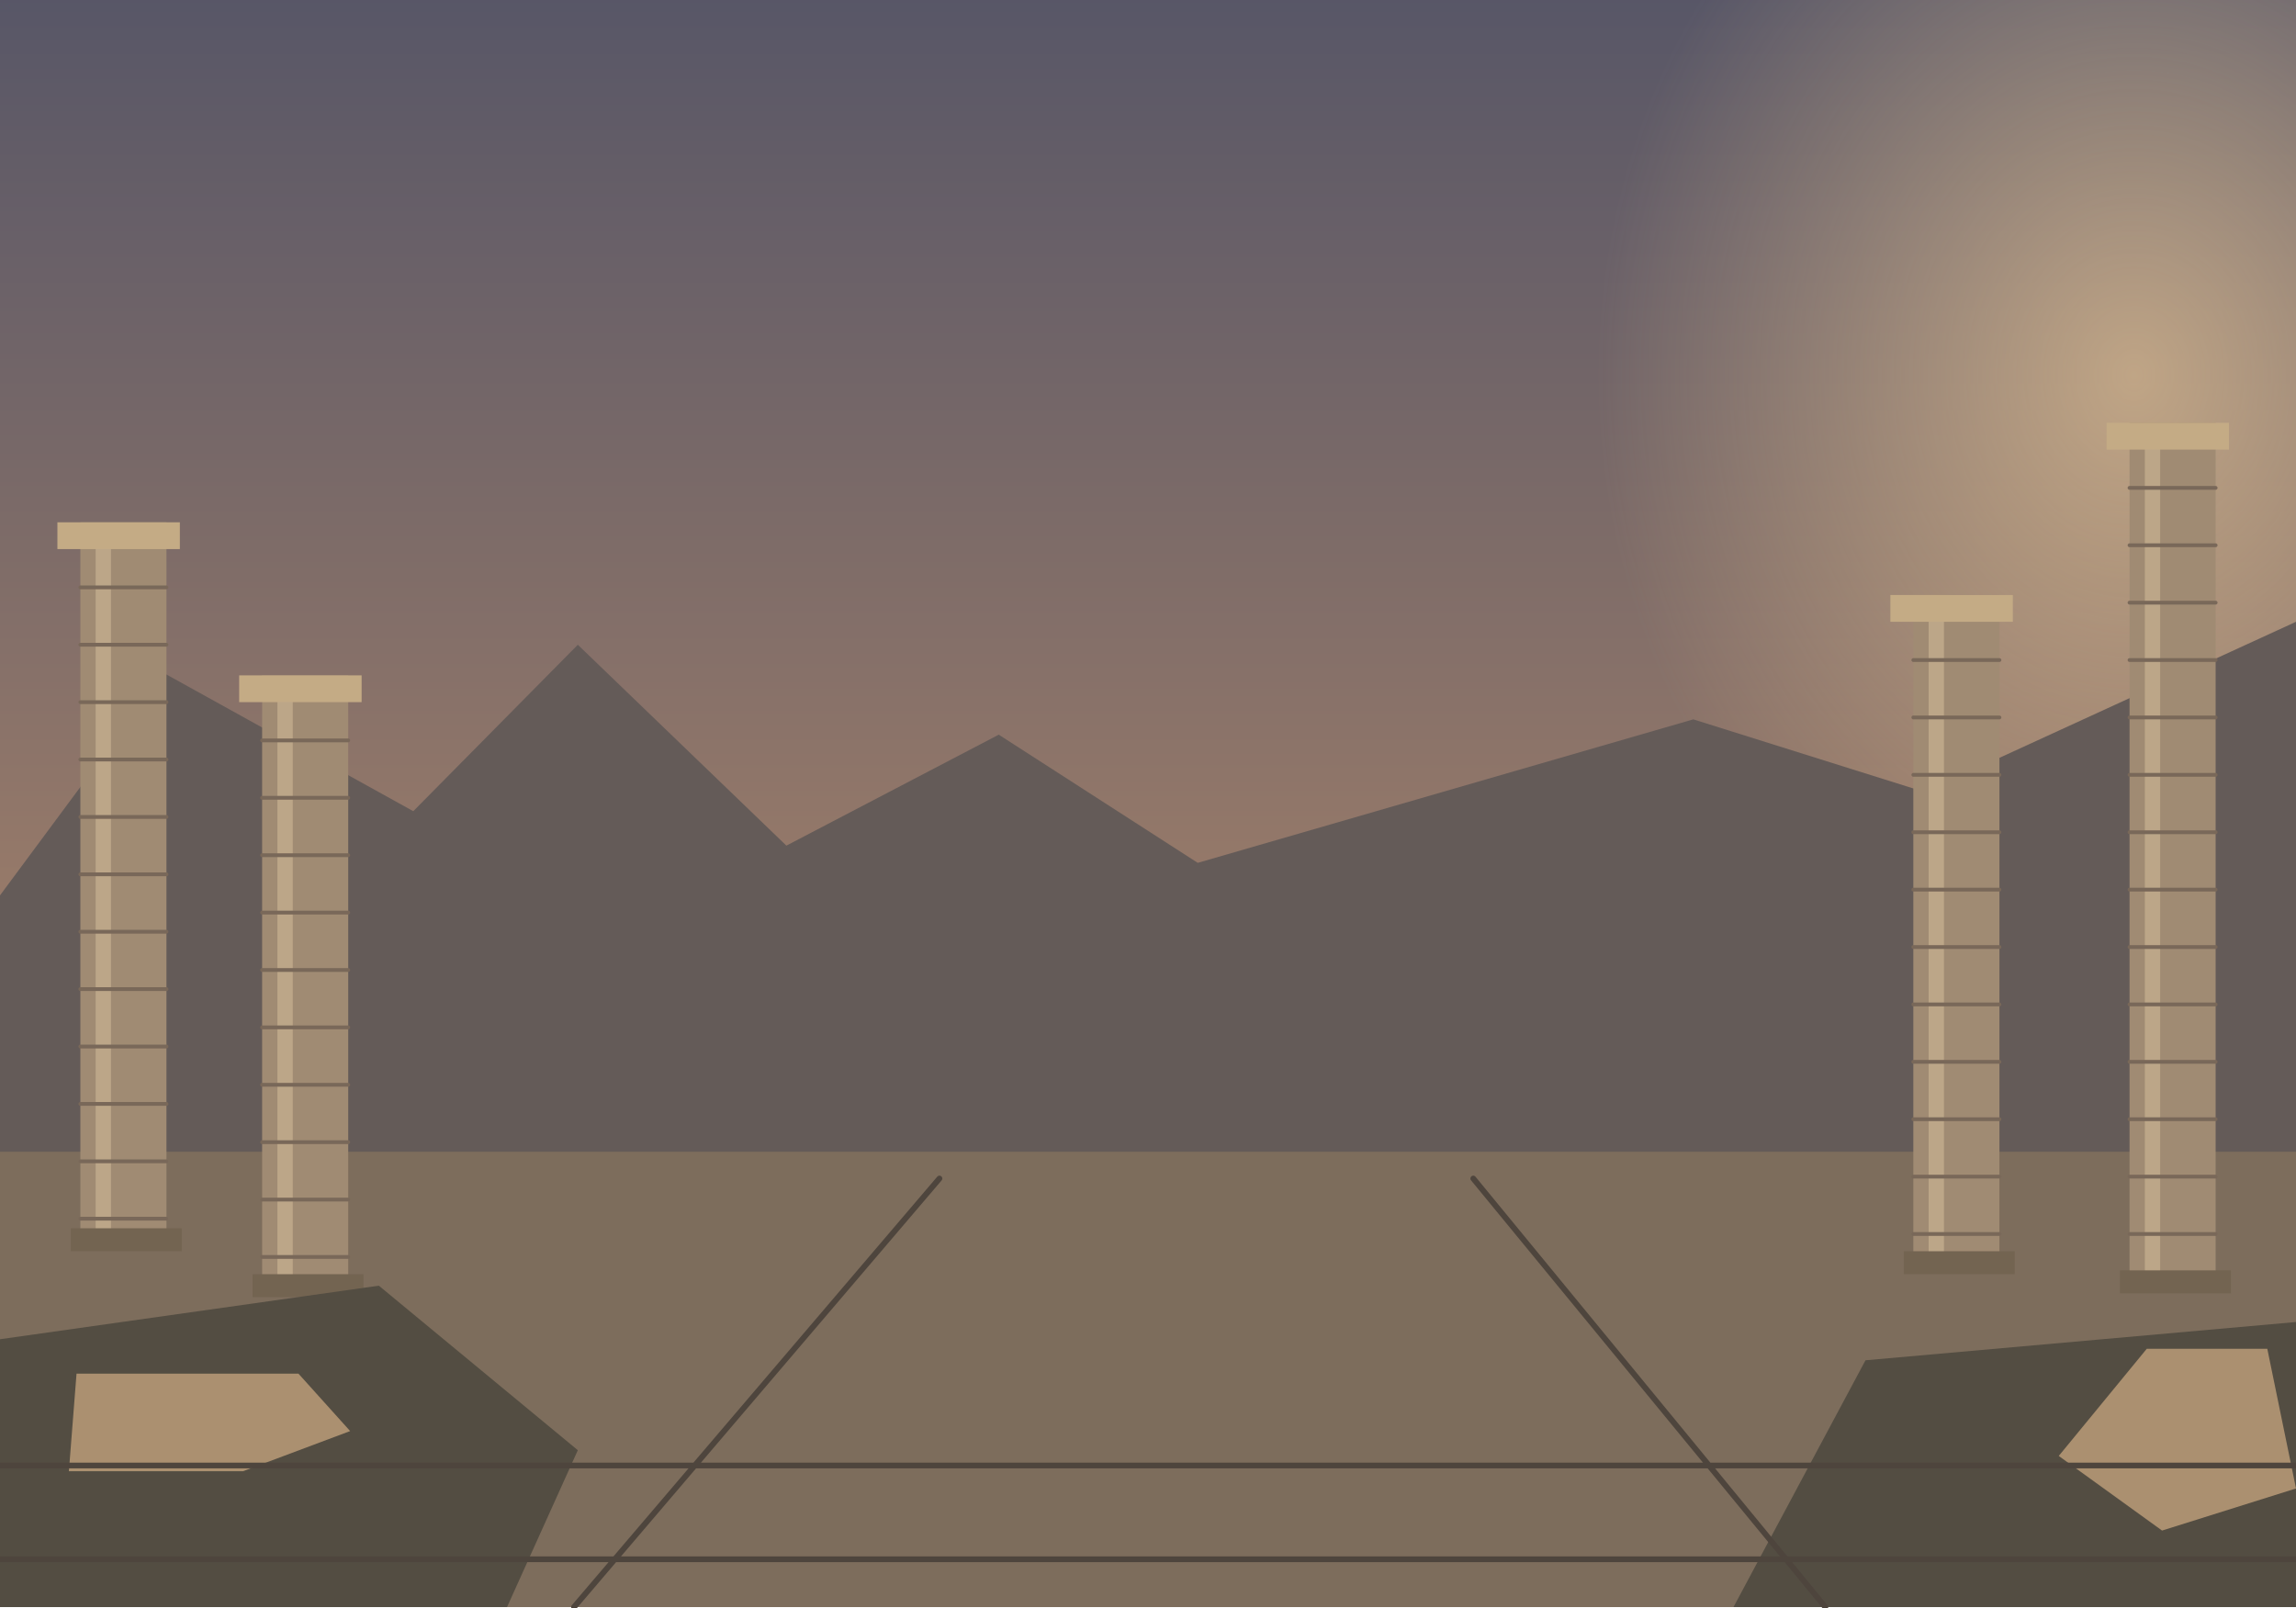
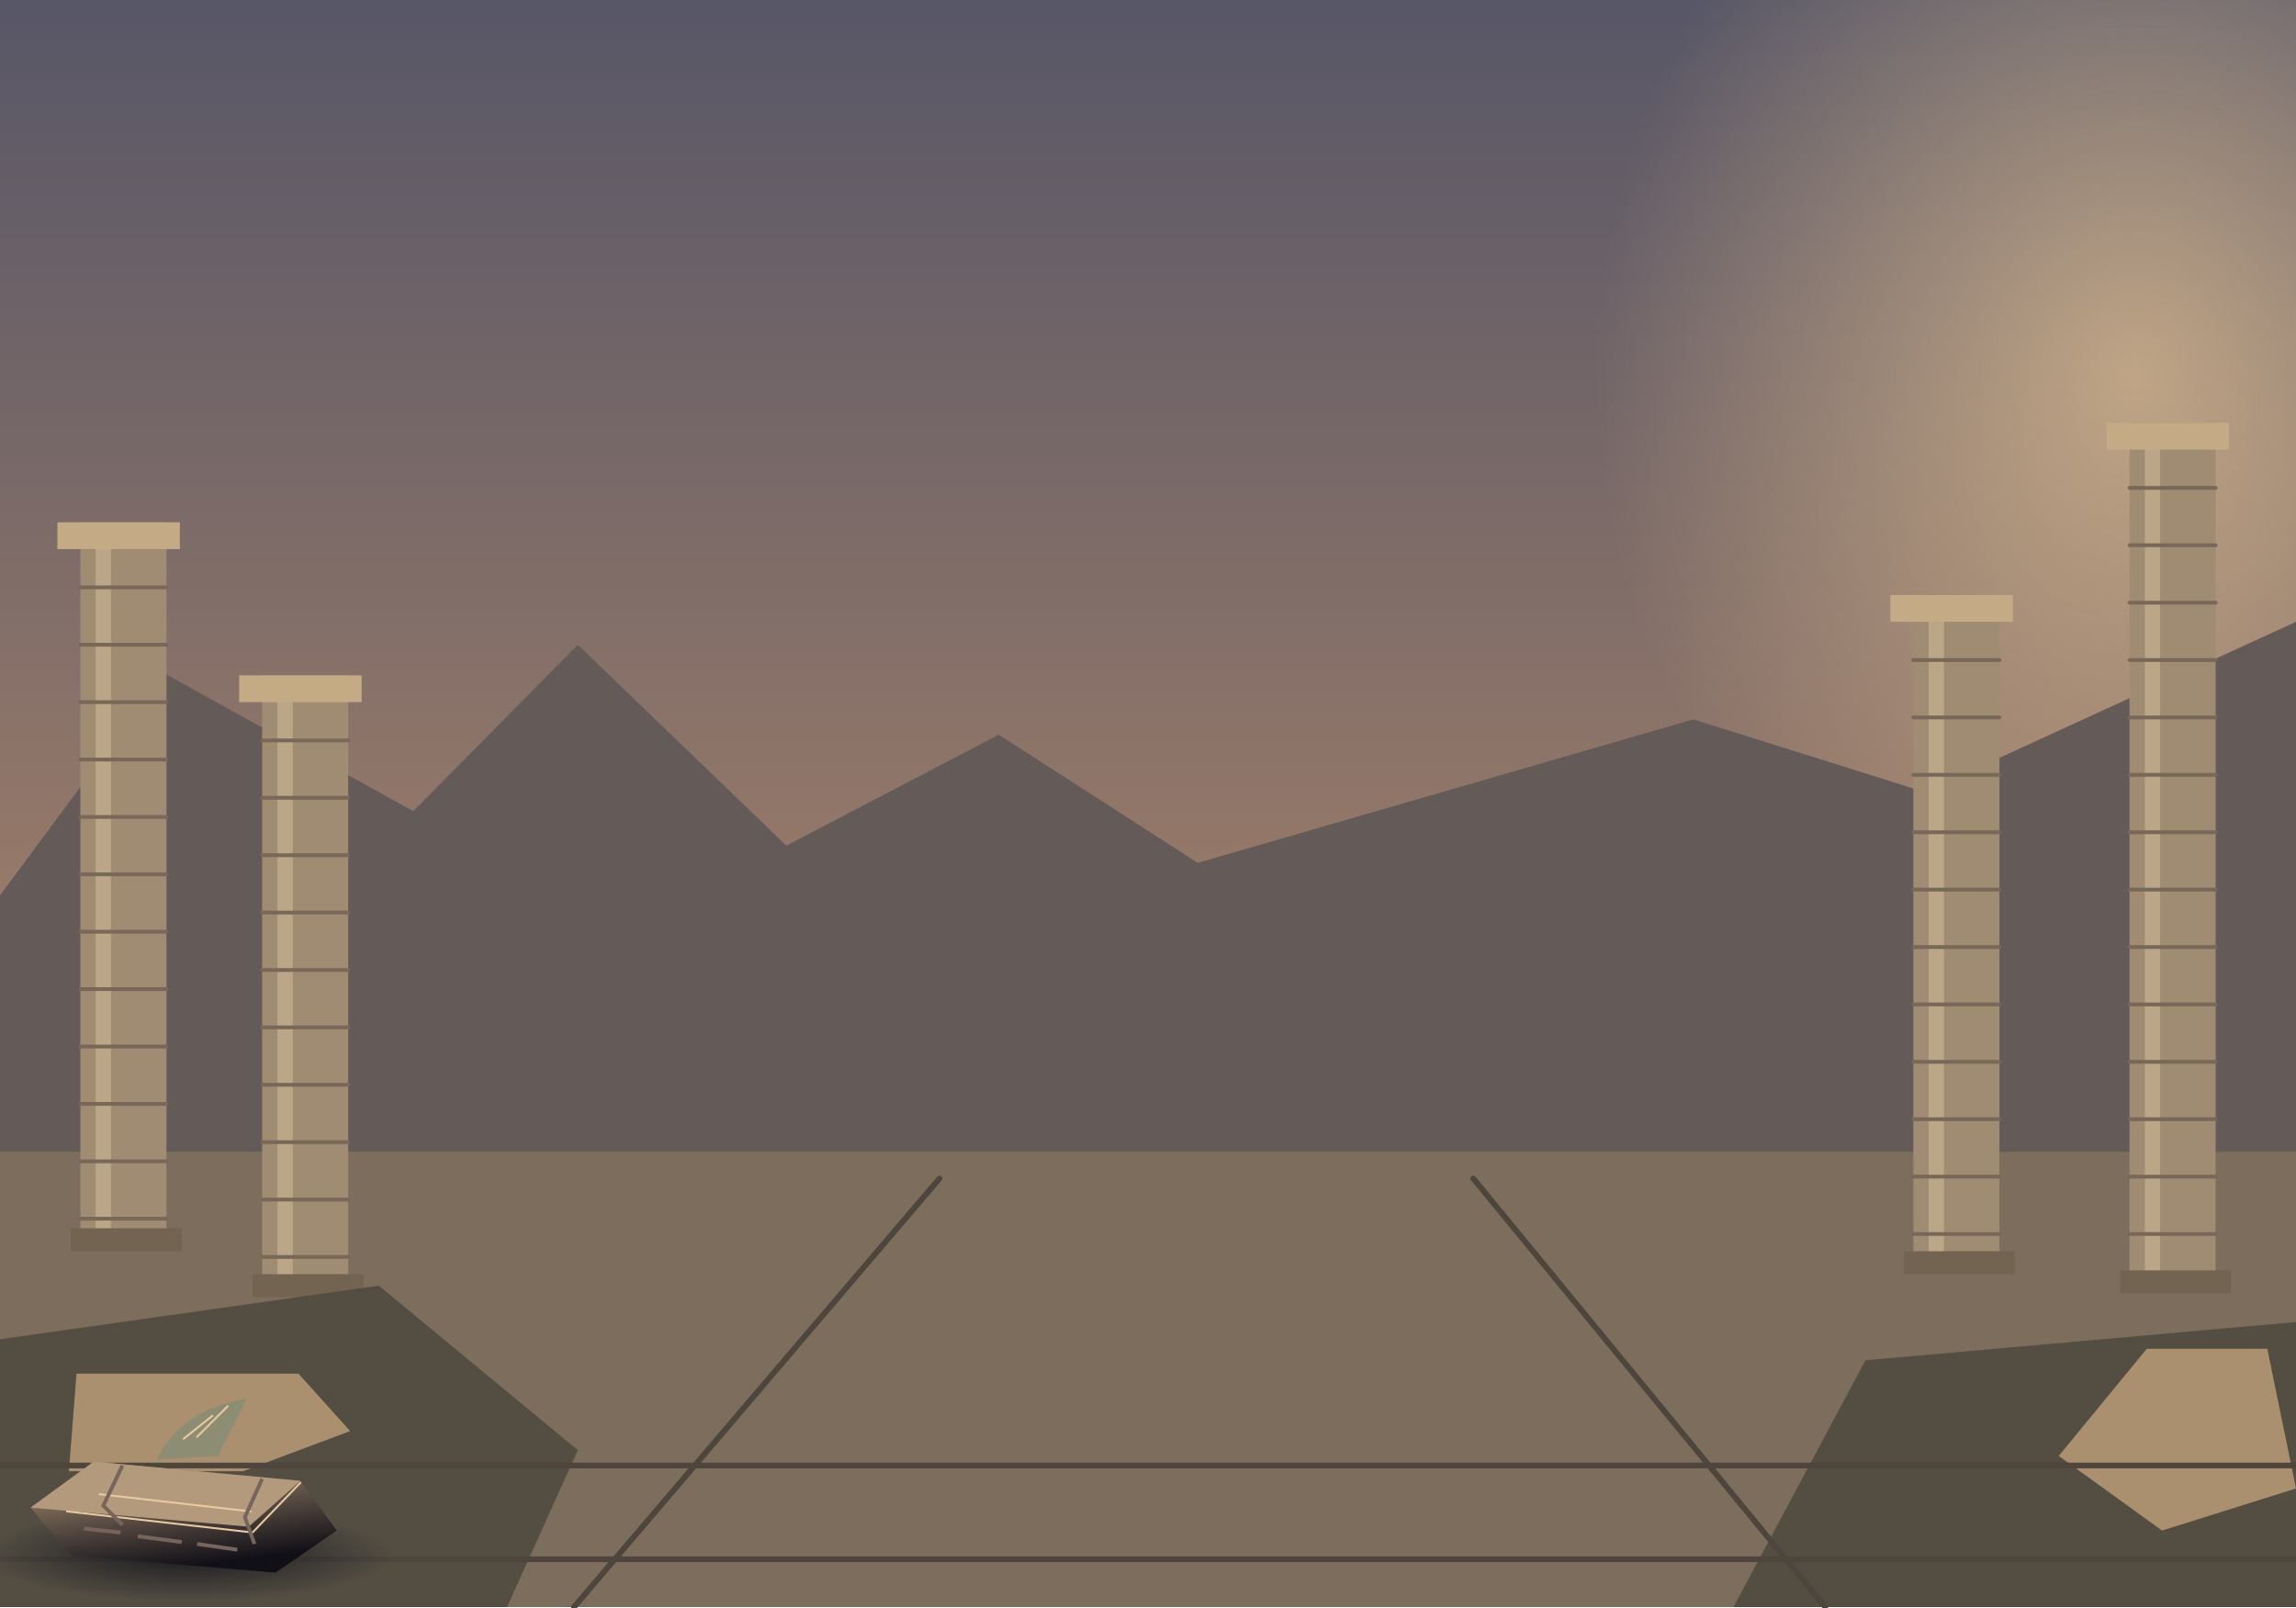
<svg xmlns="http://www.w3.org/2000/svg" viewBox="0 0 1200 840">
  <defs>
    <linearGradient id="sky" x2="0" y2="1">
      <stop stop-color="#575667" />
      <stop offset="1" stop-color="#c9966b" />
    </linearGradient>
    <radialGradient id="light">
      <stop stop-color="#ffd99e" stop-opacity=".55" />
      <stop offset="1" stop-color="#ffd99e" stop-opacity="0" />
    </radialGradient>
+     <linearGradient id="prop" x2=".37" y2="1">
+       <stop stop-color="#be9c71" />
+       <stop offset=".52" stop-color="#605248" />
+       <stop offset="1" stop-color="#121017" />
+     </linearGradient>
+     <radialGradient id="contact">
+       <stop stop-color="#0d1019" stop-opacity=".81" />
+       <stop offset="1" stop-color="#0d1019" stop-opacity="0" />
+     </radialGradient>
+     <style>.lit {fill:none;stroke:#e9caa0;stroke-linecap:round;stroke-linejoin:round}</style>
  </defs>
  <path fill="url(#sky)" d="M0 0h1200v840H0z" />
  <ellipse cx="1115" cy="196" rx="280" ry="335" fill="url(#light)" />
  <path d="M0 468l86-116 130 72 86-87 109 105 111-58 104 67 259-75 121 38 194-89v515H0z" fill="#645b58" />
  <path d="M0 602h1200v238H0z" fill="#7d6d5c" />
  <rect x="42" y="273" width="45" height="378" rx="0" fill="#a08b73" />
  <rect x="50" y="278" width="8" height="373" rx="0" fill="#bca688" />
  <rect x="30" y="273" width="64" height="14" rx="0" fill="#c4ab85" />
  <rect x="37" y="642" width="58" height="12" rx="0" fill="#736451" />
  <path d="M42 307h45" fill="#0000" stroke="#796859" stroke-width="2" stroke-linecap="round" stroke-linejoin="round" />
  <path d="M42 337h45" fill="#0000" stroke="#796859" stroke-width="2" stroke-linecap="round" stroke-linejoin="round" />
  <path d="M42 367h45" fill="#0000" stroke="#796859" stroke-width="2" stroke-linecap="round" stroke-linejoin="round" />
  <path d="M42 397h45" fill="#0000" stroke="#796859" stroke-width="2" stroke-linecap="round" stroke-linejoin="round" />
  <path d="M42 427h45" fill="#0000" stroke="#796859" stroke-width="2" stroke-linecap="round" stroke-linejoin="round" />
  <path d="M42 457h45" fill="#0000" stroke="#796859" stroke-width="2" stroke-linecap="round" stroke-linejoin="round" />
  <path d="M42 487h45" fill="#0000" stroke="#796859" stroke-width="2" stroke-linecap="round" stroke-linejoin="round" />
  <path d="M42 517h45" fill="#0000" stroke="#796859" stroke-width="2" stroke-linecap="round" stroke-linejoin="round" />
  <path d="M42 547h45" fill="#0000" stroke="#796859" stroke-width="2" stroke-linecap="round" stroke-linejoin="round" />
  <path d="M42 577h45" fill="#0000" stroke="#796859" stroke-width="2" stroke-linecap="round" stroke-linejoin="round" />
  <path d="M42 607h45" fill="#0000" stroke="#796859" stroke-width="2" stroke-linecap="round" stroke-linejoin="round" />
  <path d="M42 637h45" fill="#0000" stroke="#796859" stroke-width="2" stroke-linecap="round" stroke-linejoin="round" />
  <rect x="137" y="353" width="45" height="322" rx="0" fill="#a08b73" />
  <rect x="145" y="358" width="8" height="317" rx="0" fill="#bca688" />
  <rect x="125" y="353" width="64" height="14" rx="0" fill="#c4ab85" />
  <rect x="132" y="666" width="58" height="12" rx="0" fill="#736451" />
  <path d="M137 387h45" fill="#0000" stroke="#796859" stroke-width="2" stroke-linecap="round" stroke-linejoin="round" />
  <path d="M137 417h45" fill="#0000" stroke="#796859" stroke-width="2" stroke-linecap="round" stroke-linejoin="round" />
  <path d="M137 447h45" fill="#0000" stroke="#796859" stroke-width="2" stroke-linecap="round" stroke-linejoin="round" />
  <path d="M137 477h45" fill="#0000" stroke="#796859" stroke-width="2" stroke-linecap="round" stroke-linejoin="round" />
  <path d="M137 507h45" fill="#0000" stroke="#796859" stroke-width="2" stroke-linecap="round" stroke-linejoin="round" />
  <path d="M137 537h45" fill="#0000" stroke="#796859" stroke-width="2" stroke-linecap="round" stroke-linejoin="round" />
  <path d="M137 567h45" fill="#0000" stroke="#796859" stroke-width="2" stroke-linecap="round" stroke-linejoin="round" />
  <path d="M137 597h45" fill="#0000" stroke="#796859" stroke-width="2" stroke-linecap="round" stroke-linejoin="round" />
  <path d="M137 627h45" fill="#0000" stroke="#796859" stroke-width="2" stroke-linecap="round" stroke-linejoin="round" />
  <path d="M137 657h45" fill="#0000" stroke="#796859" stroke-width="2" stroke-linecap="round" stroke-linejoin="round" />
  <rect x="1000" y="311" width="45" height="352" rx="0" fill="#a08b73" />
  <rect x="1008" y="316" width="8" height="347" rx="0" fill="#bca688" />
  <rect x="988" y="311" width="64" height="14" rx="0" fill="#c4ab85" />
  <rect x="995" y="654" width="58" height="12" rx="0" fill="#736451" />
  <path d="M1000 345h45" fill="#0000" stroke="#796859" stroke-width="2" stroke-linecap="round" stroke-linejoin="round" />
  <path d="M1000 375h45" fill="#0000" stroke="#796859" stroke-width="2" stroke-linecap="round" stroke-linejoin="round" />
  <path d="M1000 405h45" fill="#0000" stroke="#796859" stroke-width="2" stroke-linecap="round" stroke-linejoin="round" />
  <path d="M1000 435h45" fill="#0000" stroke="#796859" stroke-width="2" stroke-linecap="round" stroke-linejoin="round" />
  <path d="M1000 465h45" fill="#0000" stroke="#796859" stroke-width="2" stroke-linecap="round" stroke-linejoin="round" />
  <path d="M1000 495h45" fill="#0000" stroke="#796859" stroke-width="2" stroke-linecap="round" stroke-linejoin="round" />
  <path d="M1000 525h45" fill="#0000" stroke="#796859" stroke-width="2" stroke-linecap="round" stroke-linejoin="round" />
  <path d="M1000 555h45" fill="#0000" stroke="#796859" stroke-width="2" stroke-linecap="round" stroke-linejoin="round" />
  <path d="M1000 585h45" fill="#0000" stroke="#796859" stroke-width="2" stroke-linecap="round" stroke-linejoin="round" />
  <path d="M1000 615h45" fill="#0000" stroke="#796859" stroke-width="2" stroke-linecap="round" stroke-linejoin="round" />
  <path d="M1000 645h45" fill="#0000" stroke="#796859" stroke-width="2" stroke-linecap="round" stroke-linejoin="round" />
  <rect x="1113" y="221" width="45" height="452" rx="0" fill="#a08b73" />
  <rect x="1121" y="226" width="8" height="447" rx="0" fill="#bca688" />
  <rect x="1101" y="221" width="64" height="14" rx="0" fill="#c4ab85" />
  <rect x="1108" y="664" width="58" height="12" rx="0" fill="#736451" />
  <path d="M1113 255h45" fill="#0000" stroke="#796859" stroke-width="2" stroke-linecap="round" stroke-linejoin="round" />
  <path d="M1113 285h45" fill="#0000" stroke="#796859" stroke-width="2" stroke-linecap="round" stroke-linejoin="round" />
  <path d="M1113 315h45" fill="#0000" stroke="#796859" stroke-width="2" stroke-linecap="round" stroke-linejoin="round" />
  <path d="M1113 345h45" fill="#0000" stroke="#796859" stroke-width="2" stroke-linecap="round" stroke-linejoin="round" />
  <path d="M1113 375h45" fill="#0000" stroke="#796859" stroke-width="2" stroke-linecap="round" stroke-linejoin="round" />
  <path d="M1113 405h45" fill="#0000" stroke="#796859" stroke-width="2" stroke-linecap="round" stroke-linejoin="round" />
  <path d="M1113 435h45" fill="#0000" stroke="#796859" stroke-width="2" stroke-linecap="round" stroke-linejoin="round" />
  <path d="M1113 465h45" fill="#0000" stroke="#796859" stroke-width="2" stroke-linecap="round" stroke-linejoin="round" />
  <path d="M1113 495h45" fill="#0000" stroke="#796859" stroke-width="2" stroke-linecap="round" stroke-linejoin="round" />
  <path d="M1113 525h45" fill="#0000" stroke="#796859" stroke-width="2" stroke-linecap="round" stroke-linejoin="round" />
  <path d="M1113 555h45" fill="#0000" stroke="#796859" stroke-width="2" stroke-linecap="round" stroke-linejoin="round" />
  <path d="M1113 585h45" fill="#0000" stroke="#796859" stroke-width="2" stroke-linecap="round" stroke-linejoin="round" />
  <path d="M1113 615h45" fill="#0000" stroke="#796859" stroke-width="2" stroke-linecap="round" stroke-linejoin="round" />
  <path d="M1113 645h45" fill="#0000" stroke="#796859" stroke-width="2" stroke-linecap="round" stroke-linejoin="round" />
  <path d="M0 700l198-28 104 86-37 82H0zM1200 691l-225 20-69 129h294z" fill="#534d42" />
  <path d="M40 718h116l27 30-56 21H36zm1036 43 46-56h63l15 73-70 22z" fill="#ab9070" />
  <path d="M0 815h1200M0 766h1200M300 840l191-224m463 224L770 616" fill="#0000" stroke="#4e453d" stroke-width="3" stroke-linecap="round" stroke-linejoin="round" />
+   <g transform="translate(15 711)">
+     <ellipse cx="83" cy="102" rx="107" ry="24" fill="url(#contact)" />
+     <path d="M1 77 34 53l108 10 19 26-32 22L22 102Z" fill="url(#prop)" />
+     <path d="M1 77 34 53l108 10-27 24Z" fill="#b49a7d" />
+     <path d="M20 79 117 90l25-26m-105 6 79 9" class="lit" />
+     <path d="M29 88l19 2m9 2 23 3m8 1 21 3M49 55l-10 21 10 10m73-24-9 20 5 14" fill="none" stroke="#77645b" stroke-width="2" />
+     <path d="M67 52q12-26 47-32L99 50Z" fill="#8d8d73" />
+     <path d="m88 40 16-16m-23 17 15-12" class="lit" />
+   </g>
</svg>
